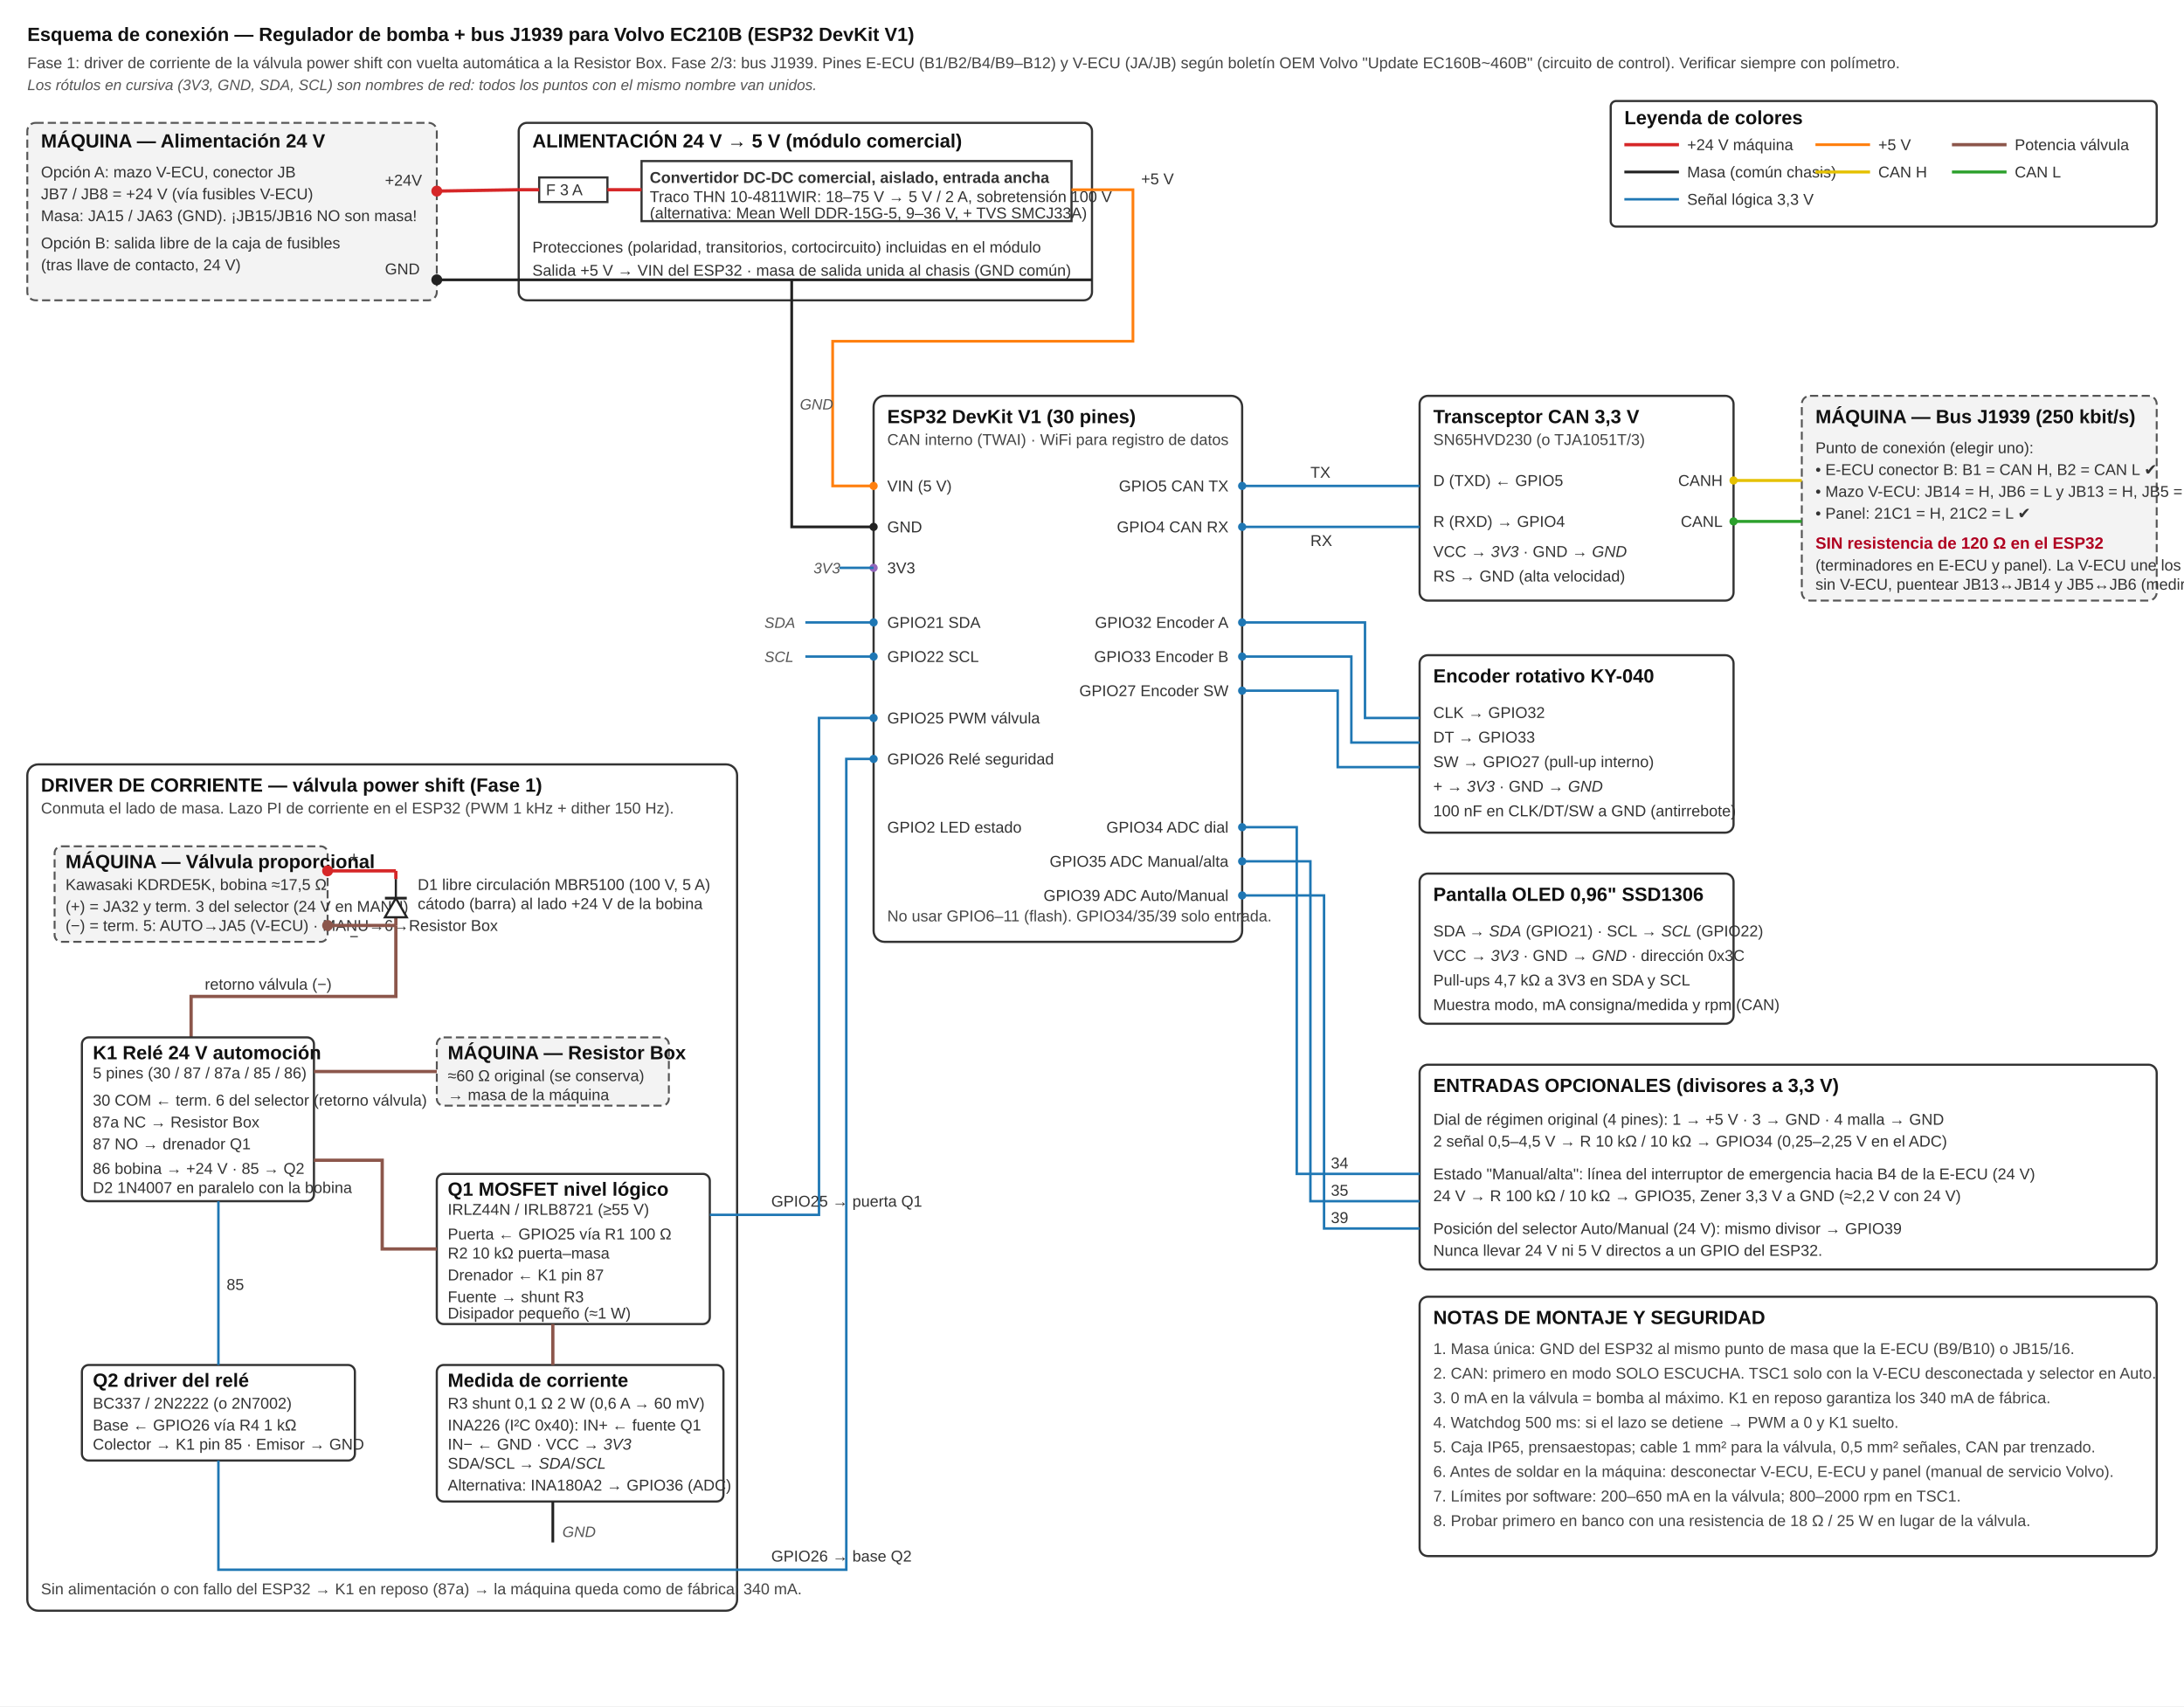
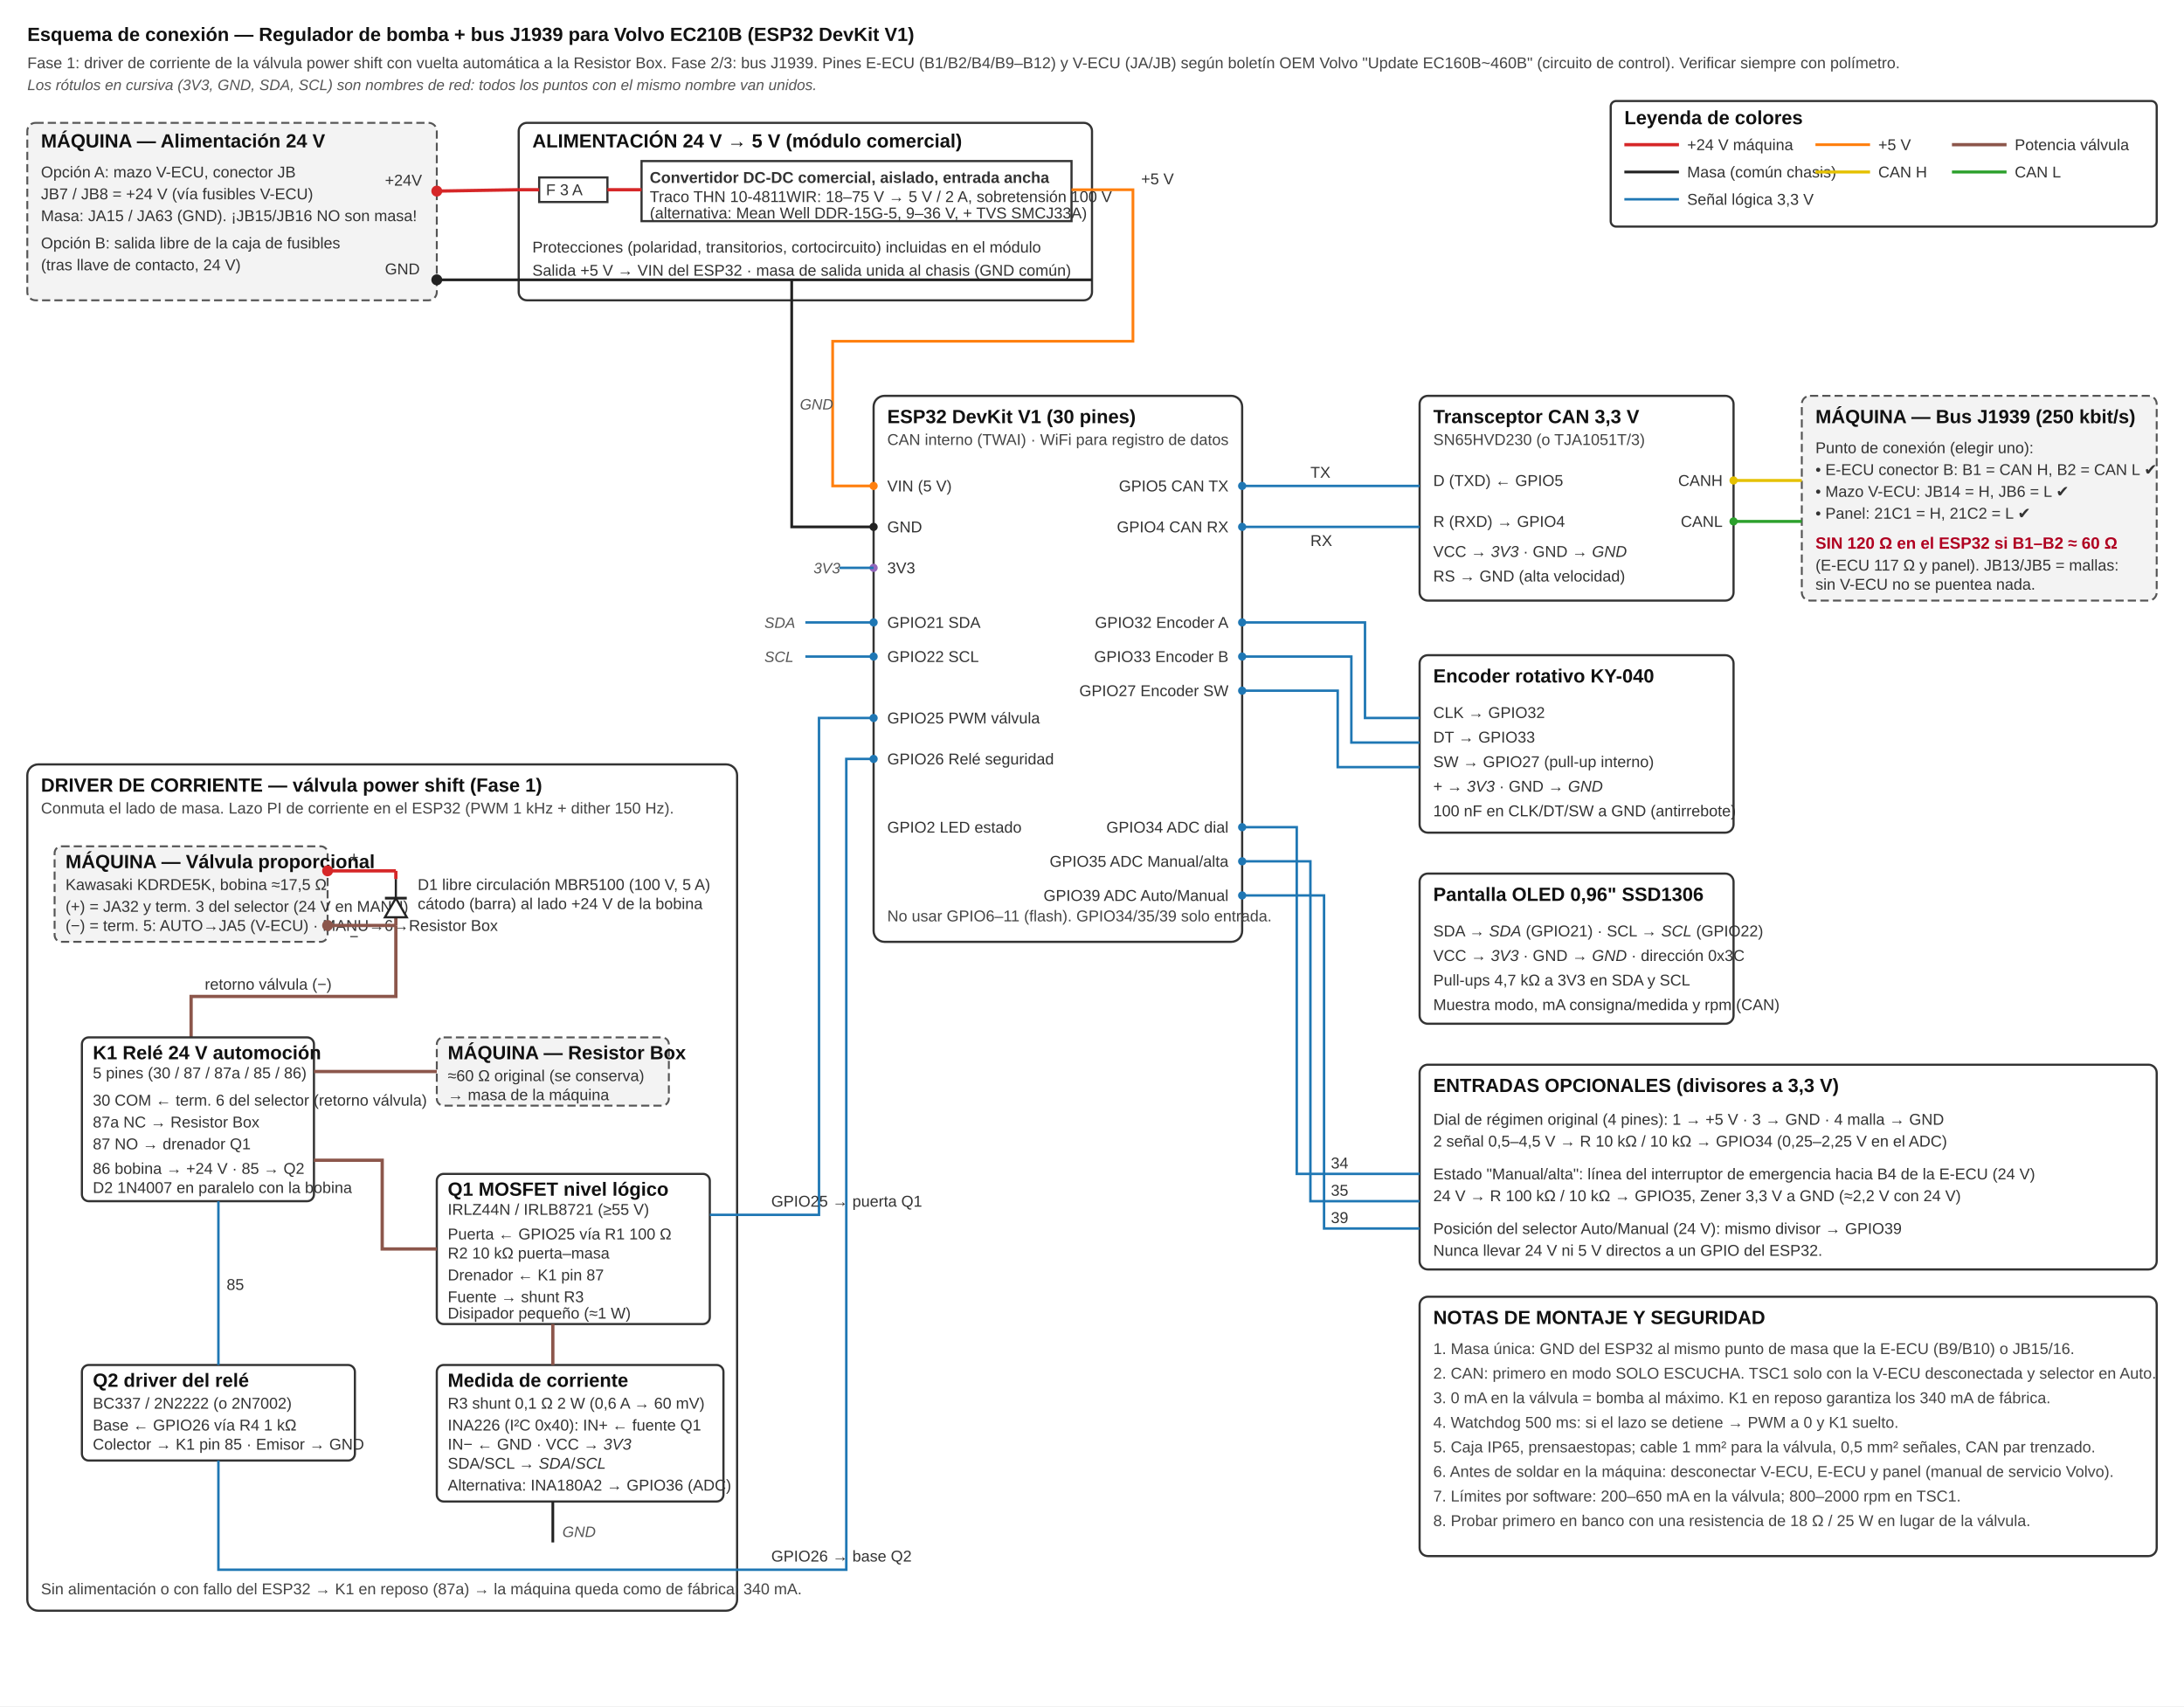
<svg xmlns="http://www.w3.org/2000/svg" width="1600" height="1250" viewBox="0 0 1600 1250" font-family="Arial, Helvetica, sans-serif" font-size="13">
  <defs>
    <style>
      .box{fill:#fff;stroke:#333;stroke-width:1.6}
      .mach{fill:#f3f3f3;stroke:#555;stroke-width:1.4;stroke-dasharray:6 3}
      .h{font-weight:bold;font-size:14px;fill:#111}
      .pin{font-size:11.5px;fill:#333}
      .w24{stroke:#d62728;stroke-width:2.4;fill:none}
      .w5{stroke:#ff7f0e;stroke-width:2;fill:none}
      .gnd{stroke:#222;stroke-width:2;fill:none}
      .canh{stroke:#e5c100;stroke-width:2.2;fill:none}
      .canl{stroke:#2ca02c;stroke-width:2.2;fill:none}
      .sig{stroke:#1f77b4;stroke-width:1.8;fill:none}
      .pwr{stroke:#8c564b;stroke-width:2.4;fill:none}
      .note{font-size:11.5px;fill:#444}
      .warn{font-size:12px;fill:#b00020;font-weight:bold}
      .net{font-size:11px;fill:#555;font-style:italic}
    </style>
  </defs>
  <rect width="1600" height="1250" fill="#ffffff" />
  <text x="20" y="30" class="h" font-size="20">Esquema de conexión — Regulador de bomba + bus J1939 para Volvo EC210B (ESP32 DevKit V1)</text>
  <text x="20" y="50" class="note">Fase 1: driver de corriente de la válvula power shift con vuelta automática a la Resistor Box. Fase 2/3: bus J1939. Pines E-ECU (B1/B2/B4/B9–B12) y V-ECU (JA/JB) según boletín OEM Volvo "Update EC160B~460B" (circuito de control). Verificar siempre con polímetro.</text>
  <text x="20" y="66" class="net">Los rótulos en cursiva (3V3, GND, SDA, SCL) son nombres de red: todos los puntos con el mismo nombre van unidos.</text>
  <g transform="translate(1180,74)">
    <rect x="0" y="0" width="400" height="92" class="box" rx="4" />
    <text x="10" y="17" class="h">Leyenda de colores</text>
    <line x1="10" y1="32" x2="50" y2="32" class="w24" />
    <text x="56" y="36" class="pin">+24 V máquina</text>
    <line x1="150" y1="32" x2="190" y2="32" class="w5" />
    <text x="196" y="36" class="pin">+5 V</text>
    <line x1="250" y1="32" x2="290" y2="32" class="pwr" />
    <text x="296" y="36" class="pin">Potencia válvula</text>
    <line x1="10" y1="52" x2="50" y2="52" class="gnd" />
    <text x="56" y="56" class="pin">Masa (común chasis)</text>
    <line x1="150" y1="52" x2="190" y2="52" class="canh" />
    <text x="196" y="56" class="pin">CAN H</text>
    <line x1="250" y1="52" x2="290" y2="52" class="canl" />
    <text x="296" y="56" class="pin">CAN L</text>
    <line x1="10" y1="72" x2="50" y2="72" class="sig" />
    <text x="56" y="76" class="pin">Señal lógica 3,3 V</text>
  </g>
  <g transform="translate(20,90)">
    <rect x="0" y="0" width="300" height="130" class="mach" rx="6" />
    <text x="10" y="18" class="h">MÁQUINA — Alimentación 24 V</text>
    <text x="10" y="40" class="pin">Opción A: mazo V-ECU, conector JB</text>
    <text x="10" y="56" class="pin">  JB7 / JB8 = +24 V (vía fusibles V-ECU)</text>
    <text x="10" y="72" class="pin">  Masa: JA15 / JA63 (GND). ¡JB15/JB16 NO son masa!</text>
    <text x="10" y="92" class="pin">Opción B: salida libre de la caja de fusibles</text>
    <text x="10" y="108" class="pin">  (tras llave de contacto, 24 V)</text>
    <circle cx="300" cy="50" r="4" fill="#d62728" />
    <text x="262" y="46" class="pin">+24V</text>
    <circle cx="300" cy="115" r="4" fill="#222" />
    <text x="262" y="111" class="pin">GND</text>
  </g>
  <g transform="translate(380,90)">
    <rect x="0" y="0" width="420" height="130" class="box" rx="6" />
    <text x="10" y="18" class="h">ALIMENTACIÓN 24 V → 5 V (módulo comercial)</text>
    <rect x="15" y="40" width="50" height="18" class="box" />
    <text x="20" y="53" class="pin">F 3 A</text>
    <rect x="90" y="28" width="315" height="44" class="box" />
    <text x="96" y="44" class="pin" font-weight="bold">Convertidor DC-DC comercial, aislado, entrada ancha</text>
    <text x="96" y="58" class="pin">Traco THN 10-4811WIR: 18–75 V → 5 V / 2 A, sobretensión 100 V</text>
    <text x="96" y="70" class="pin">(alternativa: Mean Well DDR-15G-5, 9–36 V, + TVS SMCJ33A)</text>
    <line x1="0" y1="49" x2="15" y2="49" class="w24" />
    <line x1="65" y1="49" x2="90" y2="49" class="w24" />
    <line x1="405" y1="49" x2="420" y2="49" class="w5" />
    <text x="10" y="95" class="pin">Protecciones (polaridad, transitorios, cortocircuito) incluidas en el módulo</text>
    <text x="10" y="112" class="pin">Salida +5 V → VIN del ESP32 · masa de salida unida al chasis (GND común)</text>
    <line x1="0" y1="115" x2="420" y2="115" class="gnd" />
  </g>
  <line x1="320" y1="140" x2="380" y2="139" class="w24" />
  <line x1="320" y1="205" x2="380" y2="205" class="gnd" />
  <g transform="translate(640,290)">
    <rect x="0" y="0" width="270" height="400" class="box" rx="8" />
    <text x="10" y="20" class="h">ESP32 DevKit V1 (30 pines)</text>
    <text x="10" y="36" class="note">CAN interno (TWAI) · WiFi para registro de datos</text>
    <g class="pin">
      <text x="10" y="70">VIN (5 V)</text>
      <text x="10" y="100">GND</text>
      <text x="10" y="130">3V3</text>
      <text x="10" y="170">GPIO21  SDA</text>
      <text x="10" y="195">GPIO22  SCL</text>
      <text x="10" y="240">GPIO25  PWM válvula</text>
      <text x="10" y="270">GPIO26  Relé seguridad</text>
      <text x="10" y="320">GPIO2   LED estado</text>
    </g>
    <g class="pin" text-anchor="end">
      <text x="260" y="70">GPIO5   CAN TX</text>
      <text x="260" y="100">GPIO4   CAN RX</text>
      <text x="260" y="170">GPIO32  Encoder A</text>
      <text x="260" y="195">GPIO33  Encoder B</text>
      <text x="260" y="220">GPIO27  Encoder SW</text>
      <text x="260" y="320">GPIO34  ADC dial</text>
      <text x="260" y="345">GPIO35  ADC Manual/alta</text>
      <text x="260" y="370">GPIO39  ADC Auto/Manual</text>
    </g>
    <text x="10" y="385" class="note">No usar GPIO6–11 (flash). GPIO34/35/39 solo entrada.</text>
    <circle cx="0" cy="66" r="3" fill="#ff7f0e" />
    <circle cx="0" cy="96" r="3" fill="#222" />
    <circle cx="0" cy="126" r="3" fill="#9467bd" />
    <circle cx="0" cy="166" r="3" fill="#1f77b4" />
    <circle cx="0" cy="191" r="3" fill="#1f77b4" />
    <circle cx="0" cy="236" r="3" fill="#1f77b4" />
    <circle cx="0" cy="266" r="3" fill="#1f77b4" />
    <circle cx="270" cy="66" r="3" fill="#1f77b4" />
    <circle cx="270" cy="96" r="3" fill="#1f77b4" />
    <circle cx="270" cy="166" r="3" fill="#1f77b4" />
    <circle cx="270" cy="191" r="3" fill="#1f77b4" />
    <circle cx="270" cy="216" r="3" fill="#1f77b4" />
    <circle cx="270" cy="316" r="3" fill="#1f77b4" />
    <circle cx="270" cy="341" r="3" fill="#1f77b4" />
    <circle cx="270" cy="366" r="3" fill="#1f77b4" />
  </g>
  <text x="596" y="420" class="net">3V3</text>
  <text x="560" y="460" class="net">SDA</text>
  <text x="560" y="485" class="net">SCL</text>
  <line x1="640" y1="416" x2="615" y2="416" class="sig" stroke="#9467bd" />
  <line x1="640" y1="456" x2="590" y2="456" class="sig" />
  <line x1="640" y1="481" x2="590" y2="481" class="sig" />
  <path d="M800 139 L830 139 L830 250 L610 250 L610 356 L640 356" class="w5" />
  <text x="836" y="135" class="pin">+5 V</text>
  <path d="M580 205 L580 386 L640 386" class="gnd" />
  <text x="586" y="300" class="net">GND</text>
  <g transform="translate(1040,290)">
    <rect x="0" y="0" width="230" height="150" class="box" rx="6" />
    <text x="10" y="20" class="h">Transceptor CAN 3,3 V</text>
    <text x="10" y="36" class="note">SN65HVD230 (o TJA1051T/3)</text>
    <g class="pin">
      <text x="10" y="66">D (TXD) ← GPIO5</text>
      <text x="10" y="96">R (RXD) → GPIO4</text>
      <text x="10" y="118">VCC → <tspan font-style="italic">3V3</tspan>  ·  GND → <tspan font-style="italic">GND</tspan>
      </text>
      <text x="10" y="136">RS → GND (alta velocidad)</text>
    </g>
    <g class="pin" text-anchor="end">
      <text x="222" y="66">CANH</text>
      <text x="222" y="96">CANL</text>
    </g>
    <circle cx="230" cy="62" r="3" fill="#e5c100" />
    <circle cx="230" cy="92" r="3" fill="#2ca02c" />
  </g>
  <line x1="910" y1="356" x2="1040" y2="356" class="sig" />
  <line x1="910" y1="386" x2="1040" y2="386" class="sig" />
  <text x="960" y="350" class="pin">TX</text>
  <text x="960" y="400" class="pin">RX</text>
  <g transform="translate(1320,290)">
    <rect x="0" y="0" width="260" height="150" class="mach" rx="6" />
    <text x="10" y="20" class="h">MÁQUINA — Bus J1939 (250 kbit/s)</text>
    <text x="10" y="42" class="pin">Punto de conexión (elegir uno):</text>
    <text x="10" y="58" class="pin">• E-ECU conector B: B1 = CAN H, B2 = CAN L ✔</text>
-     <text x="10" y="74" class="pin">• Mazo V-ECU: JB14 = H, JB6 = L  y  JB13 = H, JB5 = L ✔</text>
+     <text x="10" y="74" class="pin">• Mazo V-ECU: JB14 = H, JB6 = L ✔</text>
    <text x="10" y="90" class="pin">• Panel: 21C1 = H, 21C2 = L ✔</text>
-     <text x="10" y="112" class="warn">SIN resistencia de 120 Ω en el ESP32</text>
-     <text x="10" y="128" class="pin">(terminadores en E-ECU y panel). La V-ECU une los dos pares:</text>
-     <text x="10" y="142" class="pin">sin V-ECU, puentear JB13↔JB14 y JB5↔JB6 (medir 60 Ω).</text>
+     <text x="10" y="112" class="warn">SIN 120 Ω en el ESP32 si B1–B2 ≈ 60 Ω</text>
+     <text x="10" y="128" class="pin">(E-ECU 117 Ω y panel). JB13/JB5 = mallas:</text>
+     <text x="10" y="142" class="pin">sin V-ECU no se puentea nada.</text>
  </g>
  <line x1="1270" y1="352" x2="1320" y2="352" class="canh" />
  <line x1="1270" y1="382" x2="1320" y2="382" class="canl" />
  <g transform="translate(1040,480)">
    <rect x="0" y="0" width="230" height="130" class="box" rx="6" />
    <text x="10" y="20" class="h">Encoder rotativo KY-040</text>
    <g class="pin">
      <text x="10" y="46">CLK → GPIO32</text>
      <text x="10" y="64">DT  → GPIO33</text>
      <text x="10" y="82">SW  → GPIO27 (pull-up interno)</text>
      <text x="10" y="100">+ → <tspan font-style="italic">3V3</tspan>  ·  GND → <tspan font-style="italic">GND</tspan>
      </text>
      <text x="10" y="118">100 nF en CLK/DT/SW a GND (antirrebote)</text>
    </g>
  </g>
  <path d="M910 456 L1000 456 L1000 526 L1040 526" class="sig" />
  <path d="M910 481 L990 481 L990 544 L1040 544" class="sig" />
  <path d="M910 506 L980 506 L980 562 L1040 562" class="sig" />
  <g transform="translate(1040,640)">
    <rect x="0" y="0" width="230" height="110" class="box" rx="6" />
    <text x="10" y="20" class="h">Pantalla OLED 0,96" SSD1306</text>
    <g class="pin">
      <text x="10" y="46">SDA → <tspan font-style="italic">SDA</tspan> (GPIO21) · SCL → <tspan font-style="italic">SCL</tspan> (GPIO22)</text>
      <text x="10" y="64">VCC → <tspan font-style="italic">3V3</tspan> · GND → <tspan font-style="italic">GND</tspan> · dirección 0x3C</text>
      <text x="10" y="82">Pull-ups 4,7 kΩ a 3V3 en SDA y SCL</text>
      <text x="10" y="100">Muestra modo, mA consigna/medida y rpm (CAN)</text>
    </g>
  </g>
  <g transform="translate(1040,780)">
    <rect x="0" y="0" width="540" height="150" class="box" rx="6" />
    <text x="10" y="20" class="h">ENTRADAS OPCIONALES (divisores a 3,3 V)</text>
    <g class="pin">
      <text x="10" y="44">Dial de régimen original (4 pines): 1 → +5 V · 3 → GND · 4 malla → GND</text>
      <text x="10" y="60">   2 señal 0,5–4,5 V → R 10 kΩ / 10 kΩ → GPIO34   (0,25–2,25 V en el ADC)</text>
      <text x="10" y="84">Estado "Manual/alta": línea del interruptor de emergencia hacia B4 de la E-ECU (24 V)</text>
      <text x="10" y="100">   24 V → R 100 kΩ / 10 kΩ → GPIO35, Zener 3,3 V a GND  (≈2,2 V con 24 V)</text>
      <text x="10" y="124">Posición del selector Auto/Manual (24 V): mismo divisor → GPIO39</text>
      <text x="10" y="140">Nunca llevar 24 V ni 5 V directos a un GPIO del ESP32.</text>
    </g>
  </g>
  <path d="M910 606 L950 606 L950 860 L1040 860" class="sig" />
  <path d="M910 631 L960 631 L960 880 L1040 880" class="sig" />
  <path d="M910 656 L970 656 L970 900 L1040 900" class="sig" />
  <text x="975" y="856" class="pin">34</text>
  <text x="975" y="876" class="pin">35</text>
  <text x="975" y="896" class="pin">39</text>
  <g transform="translate(1040,950)">
    <rect x="0" y="0" width="540" height="190" class="box" rx="6" />
    <text x="10" y="20" class="h">NOTAS DE MONTAJE Y SEGURIDAD</text>
    <g class="note">
      <text x="10" y="42">1. Masa única: GND del ESP32 al mismo punto de masa que la E-ECU (B9/B10) o JB15/16.</text>
      <text x="10" y="60">2. CAN: primero en modo SOLO ESCUCHA. TSC1 solo con la V-ECU desconectada y selector en Auto.</text>
      <text x="10" y="78">3. 0 mA en la válvula = bomba al máximo. K1 en reposo garantiza los 340 mA de fábrica.</text>
      <text x="10" y="96">4. Watchdog 500 ms: si el lazo se detiene → PWM a 0 y K1 suelto.</text>
      <text x="10" y="114">5. Caja IP65, prensaestopas; cable 1 mm² para la válvula, 0,5 mm² señales, CAN par trenzado.</text>
      <text x="10" y="132">6. Antes de soldar en la máquina: desconectar V-ECU, E-ECU y panel (manual de servicio Volvo).</text>
      <text x="10" y="150">7. Límites por software: 200–650 mA en la válvula; 800–2000 rpm en TSC1.</text>
      <text x="10" y="168">8. Probar primero en banco con una resistencia de 18 Ω / 25 W en lugar de la válvula.</text>
    </g>
  </g>
  <g transform="translate(20,560)">
    <rect x="0" y="0" width="520" height="620" class="box" rx="8" />
    <text x="10" y="20" class="h">DRIVER DE CORRIENTE — válvula power shift (Fase 1)</text>
    <text x="10" y="36" class="note">Conmuta el lado de masa. Lazo PI de corriente en el ESP32 (PWM 1 kHz + dither 150 Hz).</text>
    <g transform="translate(20,60)">
      <rect x="0" y="0" width="200" height="70" class="mach" rx="5" />
      <text x="8" y="16" class="h" font-size="12.5">MÁQUINA — Válvula proporcional</text>
      <text x="8" y="32" class="pin">Kawasaki KDRDE5K, bobina ≈17,5 Ω</text>
      <text x="8" y="48" class="pin">(+) = JA32 y term. 3 del selector (24 V en MANU)</text>
      <text x="8" y="62" class="pin">(−) = term. 5: AUTO→JA5 (V-ECU) · MANU→6→Resistor Box</text>
      <circle cx="200" cy="18" r="4" fill="#d62728" />
      <circle cx="200" cy="58" r="4" fill="#8c564b" />
    </g>
    <text x="236" y="72" class="pin">+</text>
    <text x="236" y="130" class="pin">−</text>
    <line x1="220" y1="78" x2="270" y2="78" class="w24" />
    <line x1="220" y1="118" x2="270" y2="118" class="pwr" />
    <line x1="270" y1="78" x2="270" y2="84" class="w24" />
    <line x1="270" y1="112" x2="270" y2="118" class="pwr" />
    <polygon points="262,112 278,112 270,98" fill="#fff" stroke="#222" stroke-width="1.6" />
    <line x1="262" y1="98" x2="278" y2="98" stroke="#222" stroke-width="2" />
    <line x1="270" y1="84" x2="270" y2="98" stroke="#222" stroke-width="1.6" />
    <text x="286" y="92" class="pin">D1 libre circulación MBR5100 (100 V, 5 A)</text>
    <text x="286" y="106" class="pin">cátodo (barra) al lado +24 V de la bobina</text>
    <path d="M270 118 L270 170 L120 170 L120 200" class="pwr" />
    <text x="130" y="165" class="pin">retorno válvula (−)</text>
    <g transform="translate(40,200)">
      <rect x="0" y="0" width="170" height="120" class="box" rx="5" />
      <text x="8" y="16" class="h" font-size="12.5">K1 Relé 24 V automoción</text>
      <text x="8" y="30" class="pin">5 pines (30 / 87 / 87a / 85 / 86)</text>
      <text x="8" y="50" class="pin">30  COM ← term. 6 del selector (retorno válvula)</text>
      <text x="8" y="66" class="pin">87a NC  → Resistor Box</text>
      <text x="8" y="82" class="pin">87  NO  → drenador Q1</text>
      <text x="8" y="100" class="pin">86 bobina → +24 V · 85 → Q2</text>
      <text x="8" y="114" class="pin">D2 1N4007 en paralelo con la bobina</text>
    </g>
    <g transform="translate(300,200)">
      <rect x="0" y="0" width="170" height="50" class="mach" rx="5" />
      <text x="8" y="16" class="h" font-size="12">MÁQUINA — Resistor Box</text>
      <text x="8" y="32" class="pin">≈60 Ω original (se conserva)</text>
      <text x="8" y="46" class="pin">→ masa de la máquina</text>
    </g>
    <line x1="210" y1="225" x2="300" y2="225" class="pwr" />
    <g transform="translate(300,300)">
      <rect x="0" y="0" width="200" height="110" class="box" rx="5" />
      <text x="8" y="16" class="h" font-size="12.5">Q1 MOSFET nivel lógico</text>
      <text x="8" y="30" class="pin">IRLZ44N / IRLB8721 (≥55 V)</text>
      <text x="8" y="48" class="pin">Puerta ← GPIO25 vía R1 100 Ω</text>
      <text x="8" y="62" class="pin">R2 10 kΩ puerta–masa</text>
      <text x="8" y="78" class="pin">Drenador ← K1 pin 87</text>
      <text x="8" y="94" class="pin">Fuente → shunt R3</text>
      <text x="8" y="106" class="pin">Disipador pequeño (≈1 W)</text>
    </g>
    <path d="M210 290 L260 290 L260 355 L300 355" class="pwr" />
    <path d="M500 330 L540 330" class="sig" />
    <g transform="translate(40,440)">
      <rect x="0" y="0" width="200" height="70" class="box" rx="5" />
      <text x="8" y="16" class="h" font-size="12.5">Q2 driver del relé</text>
      <text x="8" y="32" class="pin">BC337 / 2N2222 (o 2N7002)</text>
      <text x="8" y="48" class="pin">Base ← GPIO26 vía R4 1 kΩ</text>
      <text x="8" y="62" class="pin">Colector → K1 pin 85 · Emisor → GND</text>
    </g>
    <path d="M140 320 L140 440" class="sig" />
    <text x="146" y="385" class="pin">85</text>
    <path d="M140 510 L140 590 L540 590" class="sig" />
    <g transform="translate(300,440)">
      <rect x="0" y="0" width="210" height="100" class="box" rx="5" />
      <text x="8" y="16" class="h" font-size="12.5">Medida de corriente</text>
      <text x="8" y="32" class="pin">R3 shunt 0,1 Ω 2 W (0,6 A → 60 mV)</text>
      <text x="8" y="48" class="pin">INA226 (I²C 0x40): IN+ ← fuente Q1</text>
      <text x="8" y="62" class="pin">IN− ← GND · VCC → <tspan font-style="italic">3V3</tspan>
      </text>
      <text x="8" y="76" class="pin">SDA/SCL → <tspan font-style="italic">SDA</tspan>/<tspan font-style="italic">SCL</tspan>
      </text>
      <text x="8" y="92" class="pin">Alternativa: INA180A2 → GPIO36 (ADC)</text>
    </g>
    <path d="M385 410 L385 440" class="pwr" />
    <path d="M385 540 L385 570" class="gnd" />
    <text x="392" y="566" class="net">GND</text>
    <text x="10" y="608" class="note">Sin alimentación o con fallo del ESP32 → K1 en reposo (87a) → la máquina queda como de fábrica: 340 mA.</text>
  </g>
  <path d="M640 526 L600 526 L600 890 L560 890" class="sig" />
  <text x="565" y="884" class="pin">GPIO25 → puerta Q1</text>
  <path d="M640 556 L620 556 L620 1150 L560 1150" class="sig" />
  <text x="565" y="1144" class="pin">GPIO26 → base Q2</text>
</svg>
